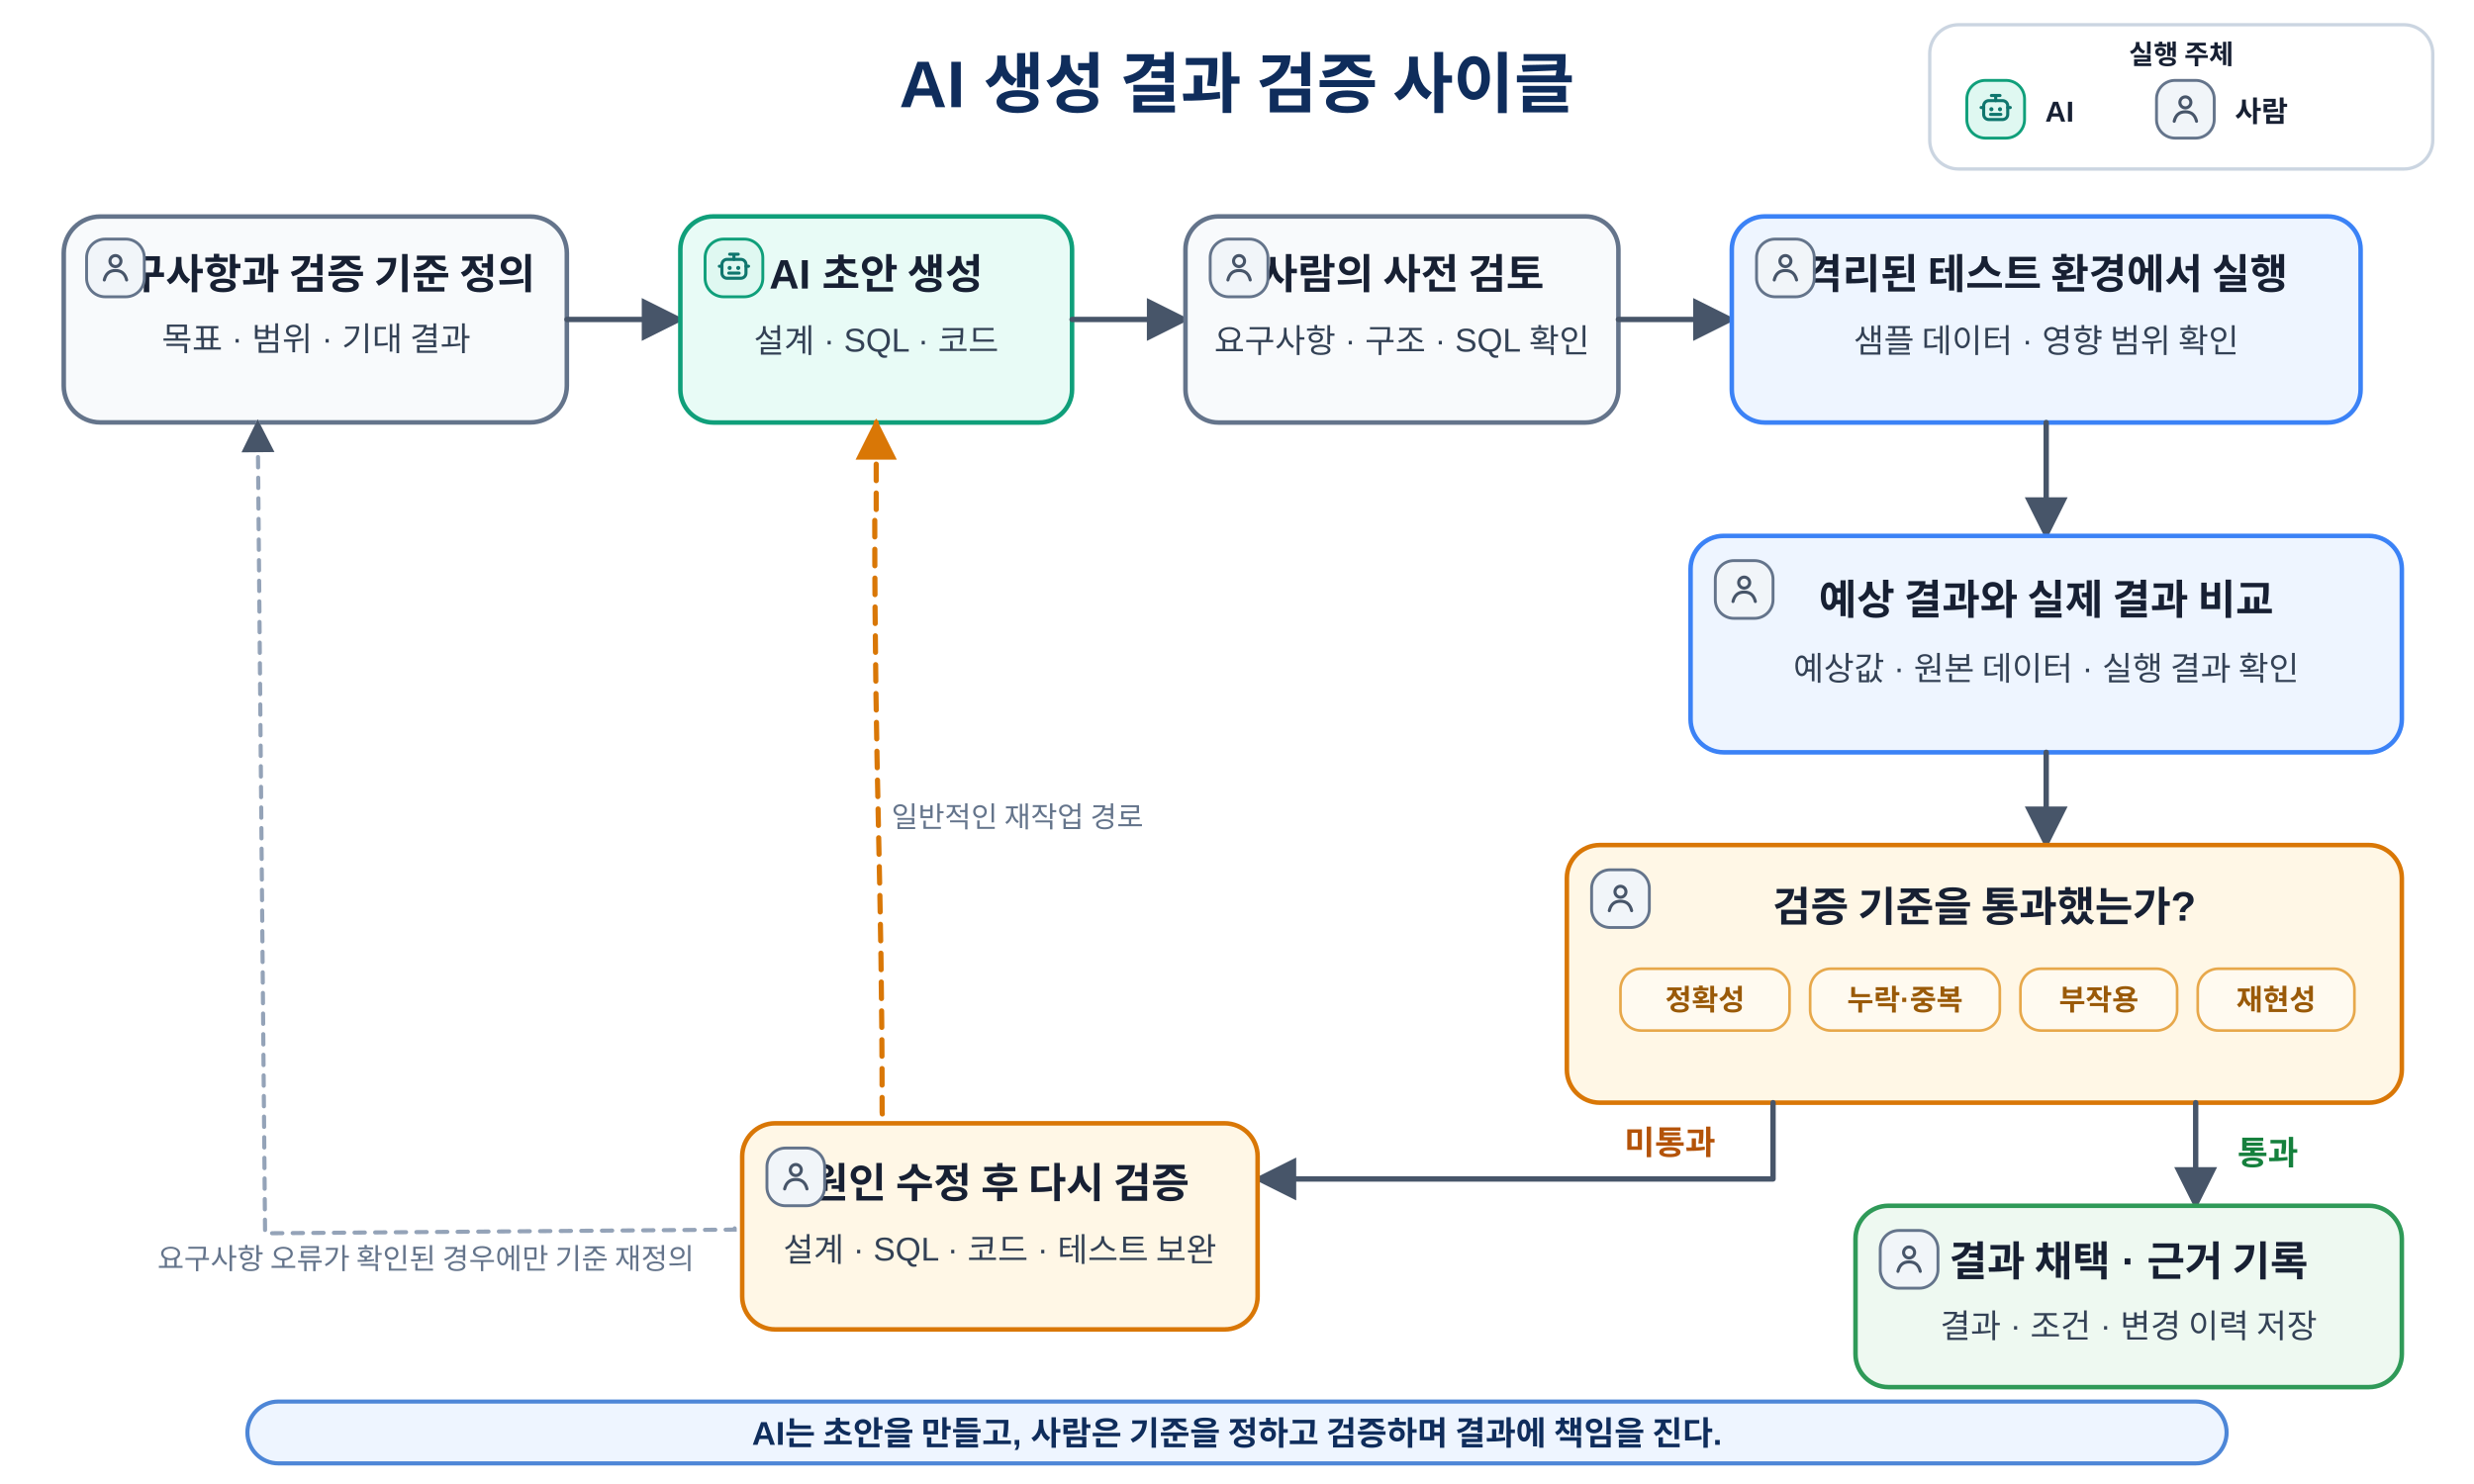
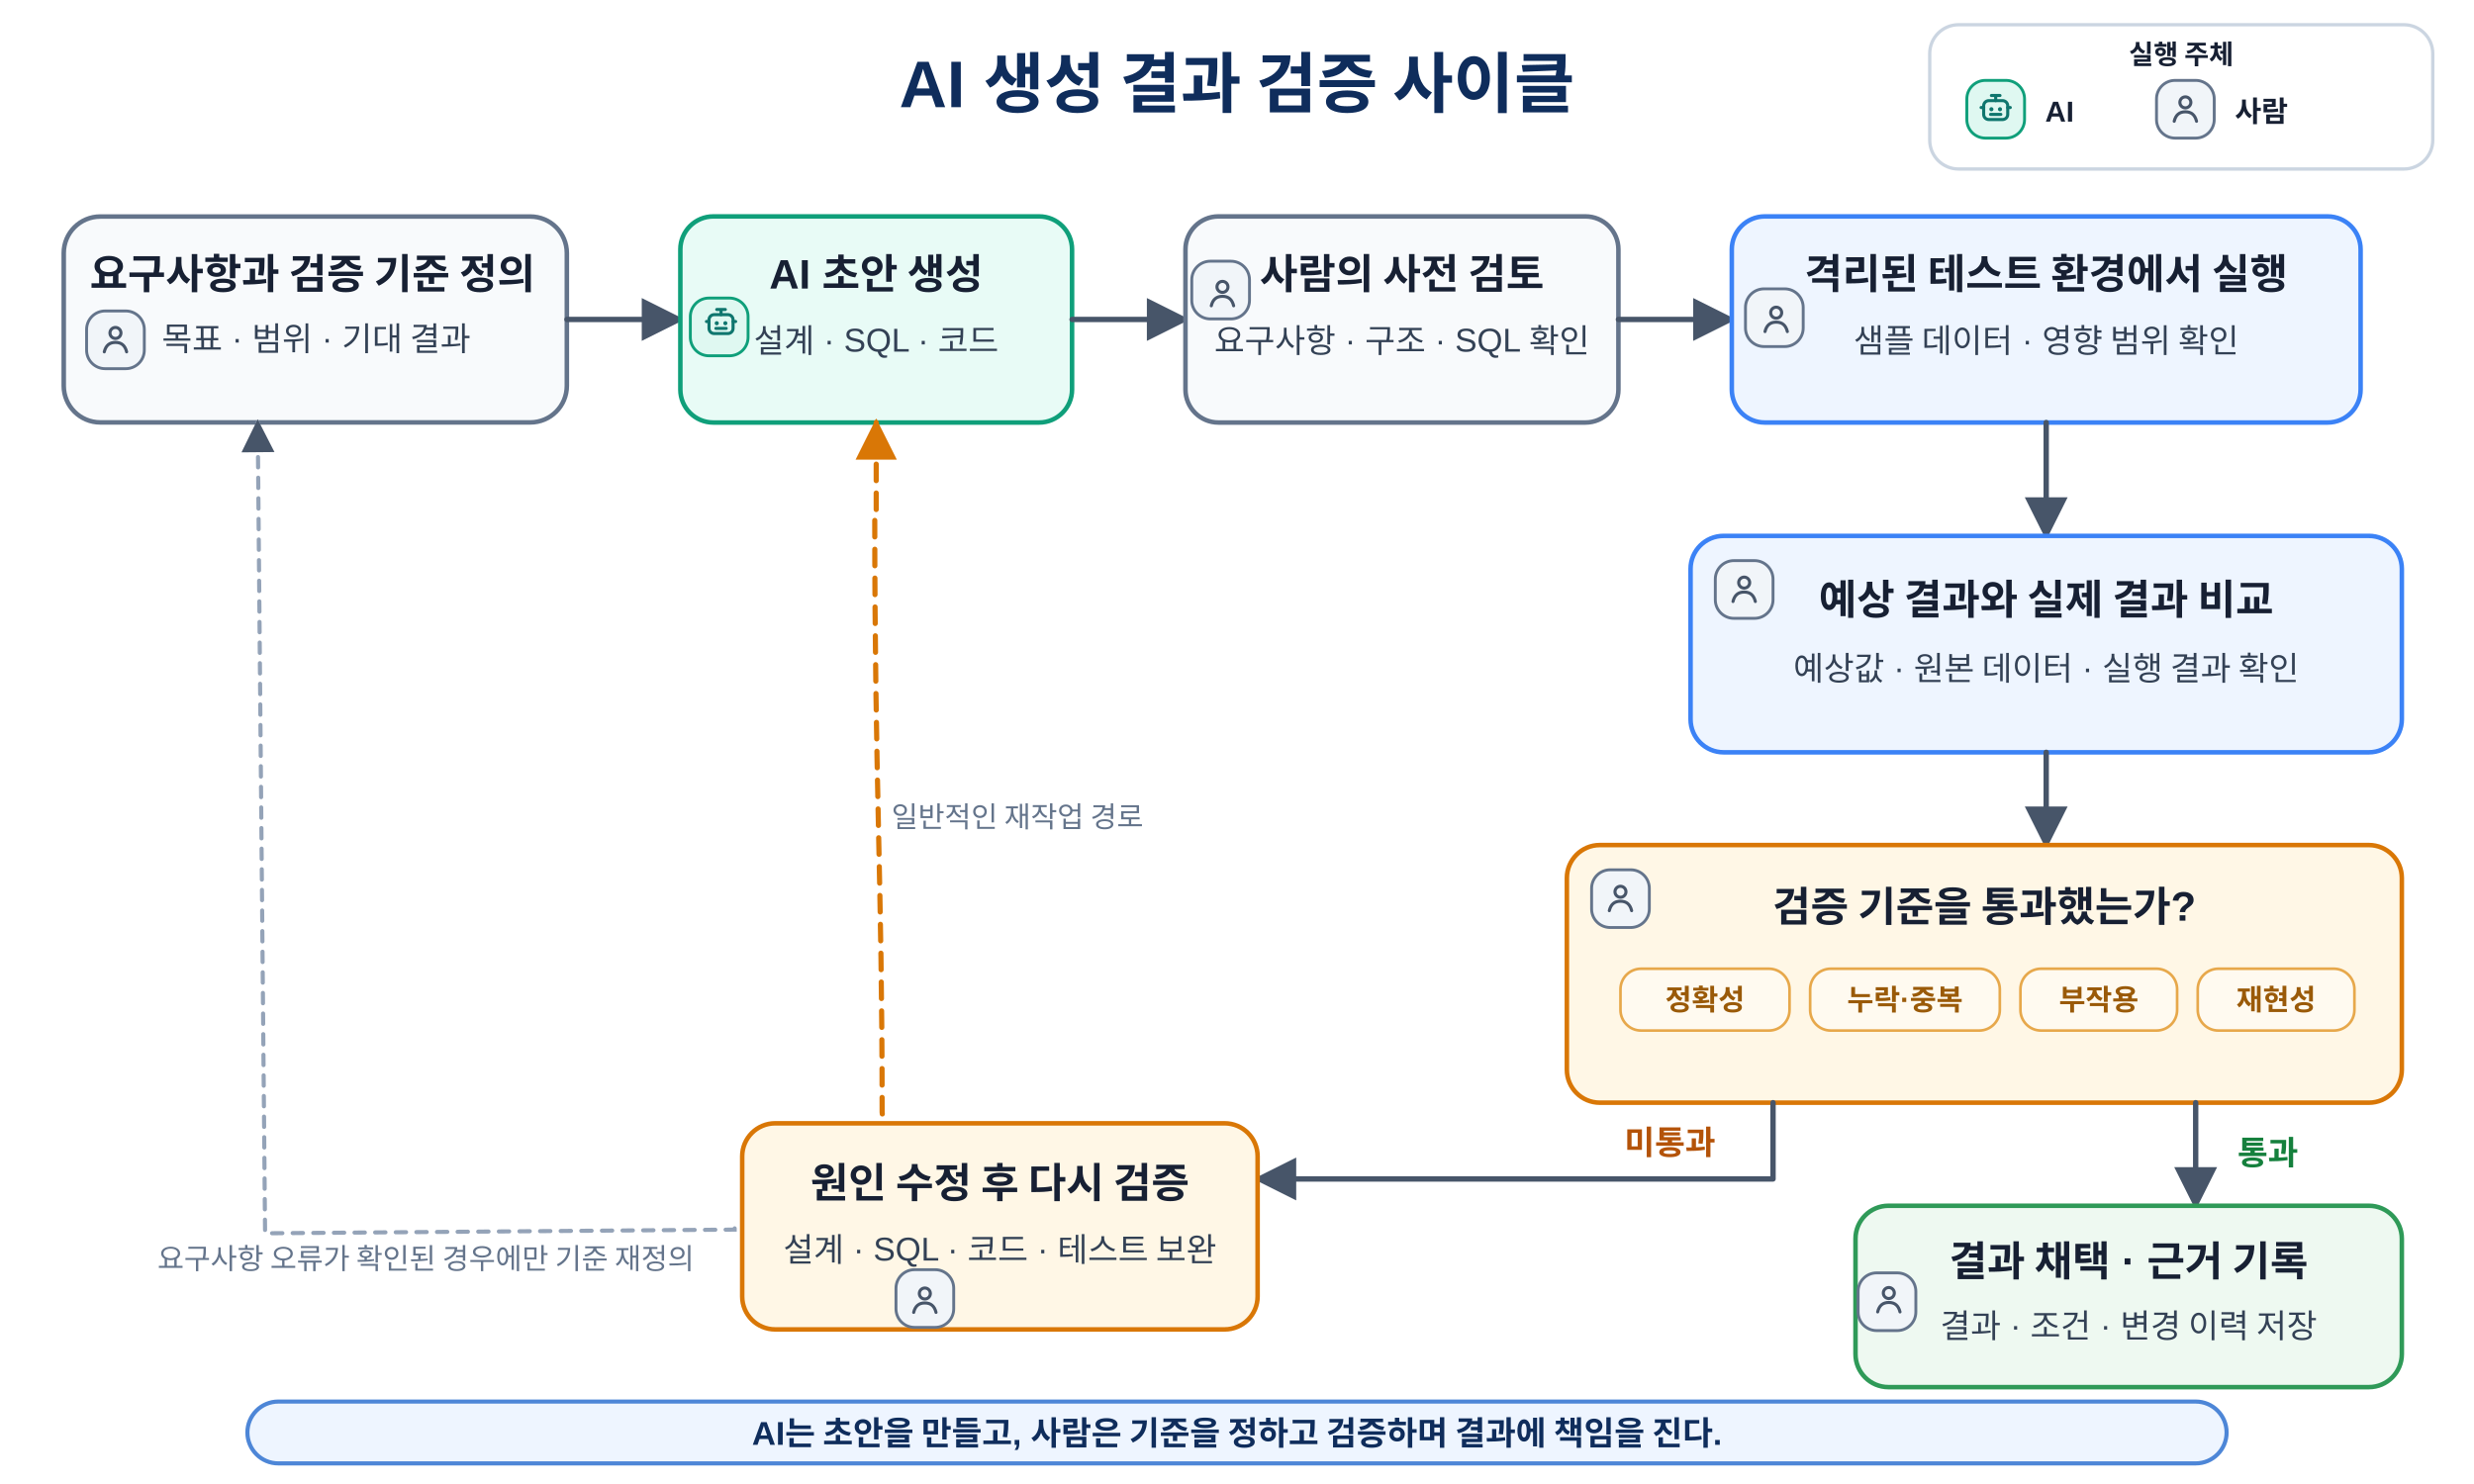
<svg xmlns="http://www.w3.org/2000/svg" width="100%" viewBox="0 0 1200 720" role="img" aria-labelledby="title desc" version="1.1" id="svg26">
  <defs id="defs2">
    <marker id="arrow" viewBox="0 0 10 10" refX="9" refY="5" markerWidth="8" markerHeight="8" orient="auto">
      <path d="M0 0 L10 5 L0 10z" fill="#475569" id="path1" />
    </marker>
    <marker id="arrow-orange" viewBox="0 0 10 10" refX="9" refY="5" markerWidth="8" markerHeight="8" orient="auto">
      <path d="M0 0 L10 5 L0 10z" fill="#d97706" id="path2" />
    </marker>
    <style id="style2">
      text{font-family:"Malgun Gothic","Apple SD Gothic Neo","Noto Sans KR",Arial,sans-serif;fill:#172033}
      .title{font-size:32px;font-weight:800;text-anchor:middle;fill:#0f2d5c}
      .req{fill:#f8fafc;stroke:#64748b;stroke-width:2.2}
      .ai{fill:#e8fbf6;stroke:#0f9f7a;stroke-width:2.2}
      .review{fill:#f8fafc;stroke:#64748b;stroke-width:2.2}
      .test{fill:#eef5ff;stroke:#3b82f6;stroke-width:2.2}
      .decision{fill:#fff7e6;stroke:#d97706;stroke-width:2.2}
      .fix{fill:#fff7e6;stroke:#d97706;stroke-width:2.2}
      .done{fill:#eef9f1;stroke:#2f9a58;stroke-width:2.2}
      .head{font-size:20px;font-weight:800;text-anchor:middle}
      .body{font-size:16px;text-anchor:middle;fill:#334155}
      .label{font-size:16px;font-weight:800;text-anchor:middle}
      .pass{fill:#15803d}
      .fail{fill:#b45309}
      .line{stroke:#475569;stroke-width:2.6;fill:none;stroke-linecap:round;stroke-linejoin:round;marker-end:url(#arrow)}
      .loop{stroke:#d97706;stroke-width:2.5;fill:none;stroke-linecap:round;stroke-linejoin:round;stroke-dasharray:8 6;marker-end:url(#arrow-orange)}
      .secondary{stroke:#94a3b8;stroke-width:2;fill:none;stroke-linecap:round;stroke-dasharray:5 5;marker-end:url(#arrow)}
      .chip{fill:#fffaf0;stroke:#e7a84b;stroke-width:1.3}
      .chip-text{font-size:14px;font-weight:700;text-anchor:middle;fill:#9a5a08}
      .note{fill:#eef5ff;stroke:#4d86d7;stroke-width:2}
      .note-text{font-size:16px;font-weight:700;text-anchor:middle;fill:#0f2d5c}
      .small-note{font-size:14px;text-anchor:middle;fill:#64748b}
    </style>
  </defs>
  <rect width="1200" height="720" fill="#ffffff" id="rect2" />
  <text x="600" y="52" class="title" id="text2">AI 생성 결과 검증 사이클</text>
  <rect x="30.915" y="105.058" width="244.027" height="99.884" rx="17.747" class="req" id="rect3" />
  <text x="151.587" y="140" class="head" id="text3">요구사항과 검증 기준 정의</text>
  <text x="153.376" y="170.106" class="body" id="text4">목표 · 범위 · 기대 결과</text>
  <path d="M275 155 H330" class="line" id="path4" />
  <rect x="330" y="105" width="190" height="100" rx="16" class="ai" id="rect4" />
  <text x="425" y="140" class="head" id="text5">AI 초안 생성</text>
  <text x="425" y="171" class="body" id="text6">설계 · SQL · 코드</text>
  <path d="M520 155 H575" class="line" id="path6" />
  <rect x="575" y="105" width="210" height="100" rx="16" class="review" id="rect6" />
  <text x="680" y="140" class="head" id="text7">사람의 사전 검토</text>
  <text x="680" y="171" class="body" id="text8">요구사항 · 구조 · SQL 확인</text>
  <path d="M785 155 H840" class="line" id="path8" />
  <rect x="840" y="105" width="305" height="100" rx="16" class="test" id="rect8" />
  <text x="992.5" y="140" class="head" id="text9">격리된 테스트 환경에서 실행</text>
  <text x="992.5" y="171" class="body" id="text10">샘플 데이터 · 영향 범위 확인</text>
  <path d="M992.5 205 V260" class="line" id="path10" />
  <rect x="820" y="260" width="345" height="105" rx="16" class="test" id="rect10" />
  <text x="992.5" y="298" class="head" id="text11">예상 결과와 실제 결과 비교</text>
  <text x="992.5" y="330" class="body" id="text12">예상값 · 원본 데이터 · 실행 결과 확인</text>
  <path d="M992.5 365 V410" class="line" id="path12" />
  <rect x="760" y="410" width="405" height="125" rx="16" class="decision" id="rect12" />
  <text x="962.5" y="447" class="head" id="text13">검증 기준을 통과했는가?</text>
  <rect x="786" y="470" width="82" height="30" rx="10" class="chip" id="rect13" />
  <text x="827" y="490" class="chip-text" id="text14">정확성</text>
  <rect x="878" y="470" width="92" height="30" rx="10" class="chip" id="rect14" />
  <text x="924" y="490" class="chip-text" id="text15">누락·중복</text>
  <rect x="980" y="470" width="76" height="30" rx="10" class="chip" id="rect15" />
  <text x="1018" y="490" class="chip-text" id="text16">부작용</text>
  <rect x="1066" y="470" width="76" height="30" rx="10" class="chip" id="rect16" />
  <text x="1104" y="490" class="chip-text" id="text17">재현성</text>
  <path d="M1065 535 V585" class="line" id="path17" />
  <text x="1100" y="565" class="label pass" id="text18">통과</text>
  <rect x="900" y="585" width="265" height="88" rx="16" class="done" id="rect18" />
  <text x="1032.5" y="619" class="head" id="text19">결과 채택 · 근거 기록</text>
  <text x="1032.5" y="649" class="body" id="text20">결과 · 조건 · 변경 이력 저장</text>
  <path d="M860 535 V572 H610" class="line" id="path20" />
  <text x="810" y="560" class="label fail" id="text21">미통과</text>
  <rect x="360" y="545" width="250" height="100" rx="16" class="fix" id="rect21" />
  <text x="485" y="581" class="head" id="text22">원인 수정 후 다시 검증</text>
  <text x="485" y="612" class="body" id="text23">설계 · SQL · 코드 · 테스트 보완</text>
  <path d="m 427.958,540.455 -0.089,-0.894 C 427.869,424.63 424.292,380.865 424.292,250 H 425 v -45" class="loop" id="path23" />
  <text x="493.499" y="401.317" class="small-note" id="text24">일반적인 재작업 경로</text>
  <path d="m 356.349,595.969 v 0.604 L 128.577,598.361 125,205" class="secondary" id="path24" />
  <text x="206.55" y="615.657" class="small-note" id="text25">요구사항 오류가 확인된 경우에만 기준 재정의</text>
  <rect x="120" y="680" width="960" height="30" rx="15" class="note" id="rect25" />
  <text x="600" y="701" class="note-text" id="text26">AI는 초안을 만들고, 사람은 기준을 정하고 검증하며 결과에 책임을 진다.</text>
  <defs id="actor-icon-defs">
    <symbol id="actor-ai-icon" viewBox="0 0 24 24">
-       <rect x="5" y="7" width="14" height="11" rx="3" fill="none" stroke="currentColor" stroke-width="1.8" />
-       <path d="M12 4v3M9.5 4h5" fill="none" stroke="currentColor" stroke-width="1.8" stroke-linecap="round" />
-       <circle cx="9.5" cy="12" r="1.2" fill="currentColor" />
-       <circle cx="14.5" cy="12" r="1.2" fill="currentColor" />
-       <path d="M9 15h6M5 11H3.5M20.5 11H19" fill="none" stroke="currentColor" stroke-width="1.8" stroke-linecap="round" />
+       <rect x="5" y="7" width="14" height="11" rx="3" fill="none" stroke="currentColor" stroke-width="1.8" id="rect1" />
+       <path d="M12 4v3M9.5 4h5" fill="none" stroke="currentColor" stroke-width="1.8" stroke-linecap="round" id="path3" />
+       <circle cx="9.5" cy="12" r="1.2" fill="currentColor" id="circle3" />
+       <circle cx="14.5" cy="12" r="1.2" fill="currentColor" id="circle4" />
+       <path d="M9 15h6M5 11H3.5M20.5 11H19" fill="none" stroke="currentColor" stroke-width="1.8" stroke-linecap="round" id="path5" />
    </symbol>
    <symbol id="actor-human-icon" viewBox="0 0 24 24">
-       <circle cx="12" cy="8" r="3.2" fill="none" stroke="currentColor" stroke-width="1.8" />
-       <path d="M5.5 19c.9-3.7 3-5.5 6.5-5.5s5.6 1.8 6.5 5.5" fill="none" stroke="currentColor" stroke-width="1.8" stroke-linecap="round" />
+       <circle cx="12" cy="8" r="3.2" fill="none" stroke="currentColor" stroke-width="1.8" id="circle5" />
+       <path d="M5.5 19c.9-3.7 3-5.5 6.5-5.5s5.6 1.8 6.5 5.5" fill="none" stroke="currentColor" stroke-width="1.8" stroke-linecap="round" id="path7" />
    </symbol>
  </defs>
  <g id="actor-legend" aria-label="실행 주체 범례">
-     <rect x="936" y="12" width="244" height="70" rx="14" fill="#ffffff" stroke="#cbd5e1" stroke-width="1.6" />
-     <text x="1058" y="31" text-anchor="middle" font-size="13" font-weight="700" fill="#475569">실행 주체</text>
-     <g transform="translate(954 39)">
-       <rect width="28" height="28" rx="9" fill="#dff8f1" stroke="#0f9f7a" stroke-width="1.4" />
-       <use href="#actor-ai-icon" x="4" y="4" width="20" height="20" style="color:#0f766e" />
+     <rect x="936" y="12" width="244" height="70" rx="14" fill="#ffffff" stroke="#cbd5e1" stroke-width="1.6" id="rect7" />
+     <text x="1058" y="31" text-anchor="middle" font-size="13" font-weight="700" fill="#475569" id="text27">실행 주체</text>
+     <g transform="translate(954 39)" id="g27">
+       <rect width="28" height="28" rx="9" fill="#dff8f1" stroke="#0f9f7a" stroke-width="1.4" id="rect27" />
+       <use href="#actor-ai-icon" x="4" y="4" width="20" height="20" style="color:#0f766e" id="use27" />
    </g>
-     <text x="992" y="59" font-size="14" font-weight="700" fill="#0f766e">AI</text>
-     <g transform="translate(1046 39)">
-       <rect width="28" height="28" rx="9" fill="#f1f5f9" stroke="#64748b" stroke-width="1.4" />
-       <use href="#actor-human-icon" x="4" y="4" width="20" height="20" style="color:#475569" />
+     <text x="992" y="59" font-size="14" font-weight="700" fill="#0f766e" id="text28">AI</text>
+     <g transform="translate(1046 39)" id="g28">
+       <rect width="28" height="28" rx="9" fill="#f1f5f9" stroke="#64748b" stroke-width="1.4" id="rect28" />
+       <use href="#actor-human-icon" x="4" y="4" width="20" height="20" style="color:#475569" id="use28" />
    </g>
-     <text x="1084" y="59" font-size="14" font-weight="700" fill="#475569">사람</text>
+     <text x="1084" y="59" font-size="14" font-weight="700" fill="#475569" id="text29">사람</text>
  </g>
  <g id="actor-badges" aria-label="각 단계의 실행 주체">
-     <g transform="translate(42 116)" aria-label="사람 실행">
-       <rect width="28" height="28" rx="9" fill="#f1f5f9" stroke="#64748b" stroke-width="1.4" />
-       <use href="#actor-human-icon" x="4" y="4" width="20" height="20" style="color:#475569" />
+     <g transform="translate(42 116)" aria-label="사람 실행" id="g29">
+       <rect width="28" height="28" rx="9" fill="#f1f5f9" stroke="#64748b" stroke-width="1.4" id="rect29" x="0" y="34.873" />
+       <use href="#actor-human-icon" x="4" y="4" width="20" height="20" style="color:#475569" id="use29" transform="translate(0,34.87332)" />
    </g>
-     <g transform="translate(342 116)" aria-label="AI 실행">
-       <rect width="28" height="28" rx="9" fill="#dff8f1" stroke="#0f9f7a" stroke-width="1.4" />
-       <use href="#actor-ai-icon" x="4" y="4" width="20" height="20" style="color:#0f766e" />
+     <g transform="translate(342 116)" aria-label="AI 실행" id="g30">
+       <rect width="28" height="28" rx="9" fill="#dff8f1" stroke="#0f9f7a" stroke-width="1.4" id="rect30" x="-7.154" y="28.614" />
+       <use href="#actor-ai-icon" x="4" y="4" width="20" height="20" style="color:#0f766e" id="use30" transform="translate(-6.259315,26.82563)" />
    </g>
-     <g transform="translate(587 116)" aria-label="사람 실행">
-       <rect width="28" height="28" rx="9" fill="#f1f5f9" stroke="#64748b" stroke-width="1.4" />
-       <use href="#actor-human-icon" x="4" y="4" width="20" height="20" style="color:#475569" />
+     <g transform="translate(587 116)" aria-label="사람 실행" id="g31">
+       <rect width="28" height="28" rx="9" fill="#f1f5f9" stroke="#64748b" stroke-width="1.4" id="rect31" x="-8.942" y="10.73" />
+       <use href="#actor-human-icon" x="4" y="4" width="20" height="20" style="color:#475569" id="use31" transform="translate(-8.047691,12.51863)" />
    </g>
-     <g transform="translate(852 116)" aria-label="사람 실행">
-       <rect width="28" height="28" rx="9" fill="#f1f5f9" stroke="#64748b" stroke-width="1.4" />
-       <use href="#actor-human-icon" x="4" y="4" width="20" height="20" style="color:#475569" />
+     <g transform="translate(852 116)" aria-label="사람 실행" id="g32">
+       <rect width="28" height="28" rx="9" fill="#f1f5f9" stroke="#64748b" stroke-width="1.4" id="rect32" x="-5.365" y="24.143" />
+       <use href="#actor-human-icon" x="4" y="4" width="20" height="20" style="color:#475569" id="use32" transform="translate(-4.470939,25.03726)" />
    </g>
-     <g transform="translate(832 272)" aria-label="사람 실행">
-       <rect width="28" height="28" rx="9" fill="#f1f5f9" stroke="#64748b" stroke-width="1.4" />
-       <use href="#actor-human-icon" x="4" y="4" width="20" height="20" style="color:#475569" />
+     <g transform="translate(832 272)" aria-label="사람 실행" id="g33">
+       <rect width="28" height="28" rx="9" fill="#f1f5f9" stroke="#64748b" stroke-width="1.4" id="rect33" />
+       <use href="#actor-human-icon" x="4" y="4" width="20" height="20" style="color:#475569" id="use33" />
    </g>
-     <g transform="translate(772 422)" aria-label="사람 실행">
-       <rect width="28" height="28" rx="9" fill="#f1f5f9" stroke="#64748b" stroke-width="1.4" />
-       <use href="#actor-human-icon" x="4" y="4" width="20" height="20" style="color:#475569" />
+     <g transform="translate(772 422)" aria-label="사람 실행" id="g34">
+       <rect width="28" height="28" rx="9" fill="#f1f5f9" stroke="#64748b" stroke-width="1.4" id="rect34" />
+       <use href="#actor-human-icon" x="4" y="4" width="20" height="20" style="color:#475569" id="use34" />
    </g>
-     <g transform="translate(372 557)" aria-label="사람 실행">
-       <rect width="28" height="28" rx="9" fill="#f1f5f9" stroke="#64748b" stroke-width="1.4" />
-       <use href="#actor-human-icon" x="4" y="4" width="20" height="20" style="color:#475569" />
+     <g transform="translate(372 557)" aria-label="사람 실행" id="g35">
+       <rect width="28" height="28" rx="9" fill="#f1f5f9" stroke="#64748b" stroke-width="1.4" id="rect35" x="62.593" y="59.016" />
+       <use href="#actor-human-icon" x="4" y="4" width="20" height="20" style="color:#475569" id="use35" transform="translate(62.59315,59.91058)" />
    </g>
-     <g transform="translate(912 597)" aria-label="사람 실행">
-       <rect width="28" height="28" rx="9" fill="#f1f5f9" stroke="#64748b" stroke-width="1.4" />
-       <use href="#actor-human-icon" x="4" y="4" width="20" height="20" style="color:#475569" />
+     <g transform="translate(912 597)" aria-label="사람 실행" id="g36">
+       <rect width="28" height="28" rx="9" fill="#f1f5f9" stroke="#64748b" stroke-width="1.4" id="rect36" x="-10.73" y="20.566" />
+       <use href="#actor-human-icon" x="4" y="4" width="20" height="20" style="color:#475569" id="use36" transform="translate(-9.836066,19.67213)" />
    </g>
  </g>
</svg>
